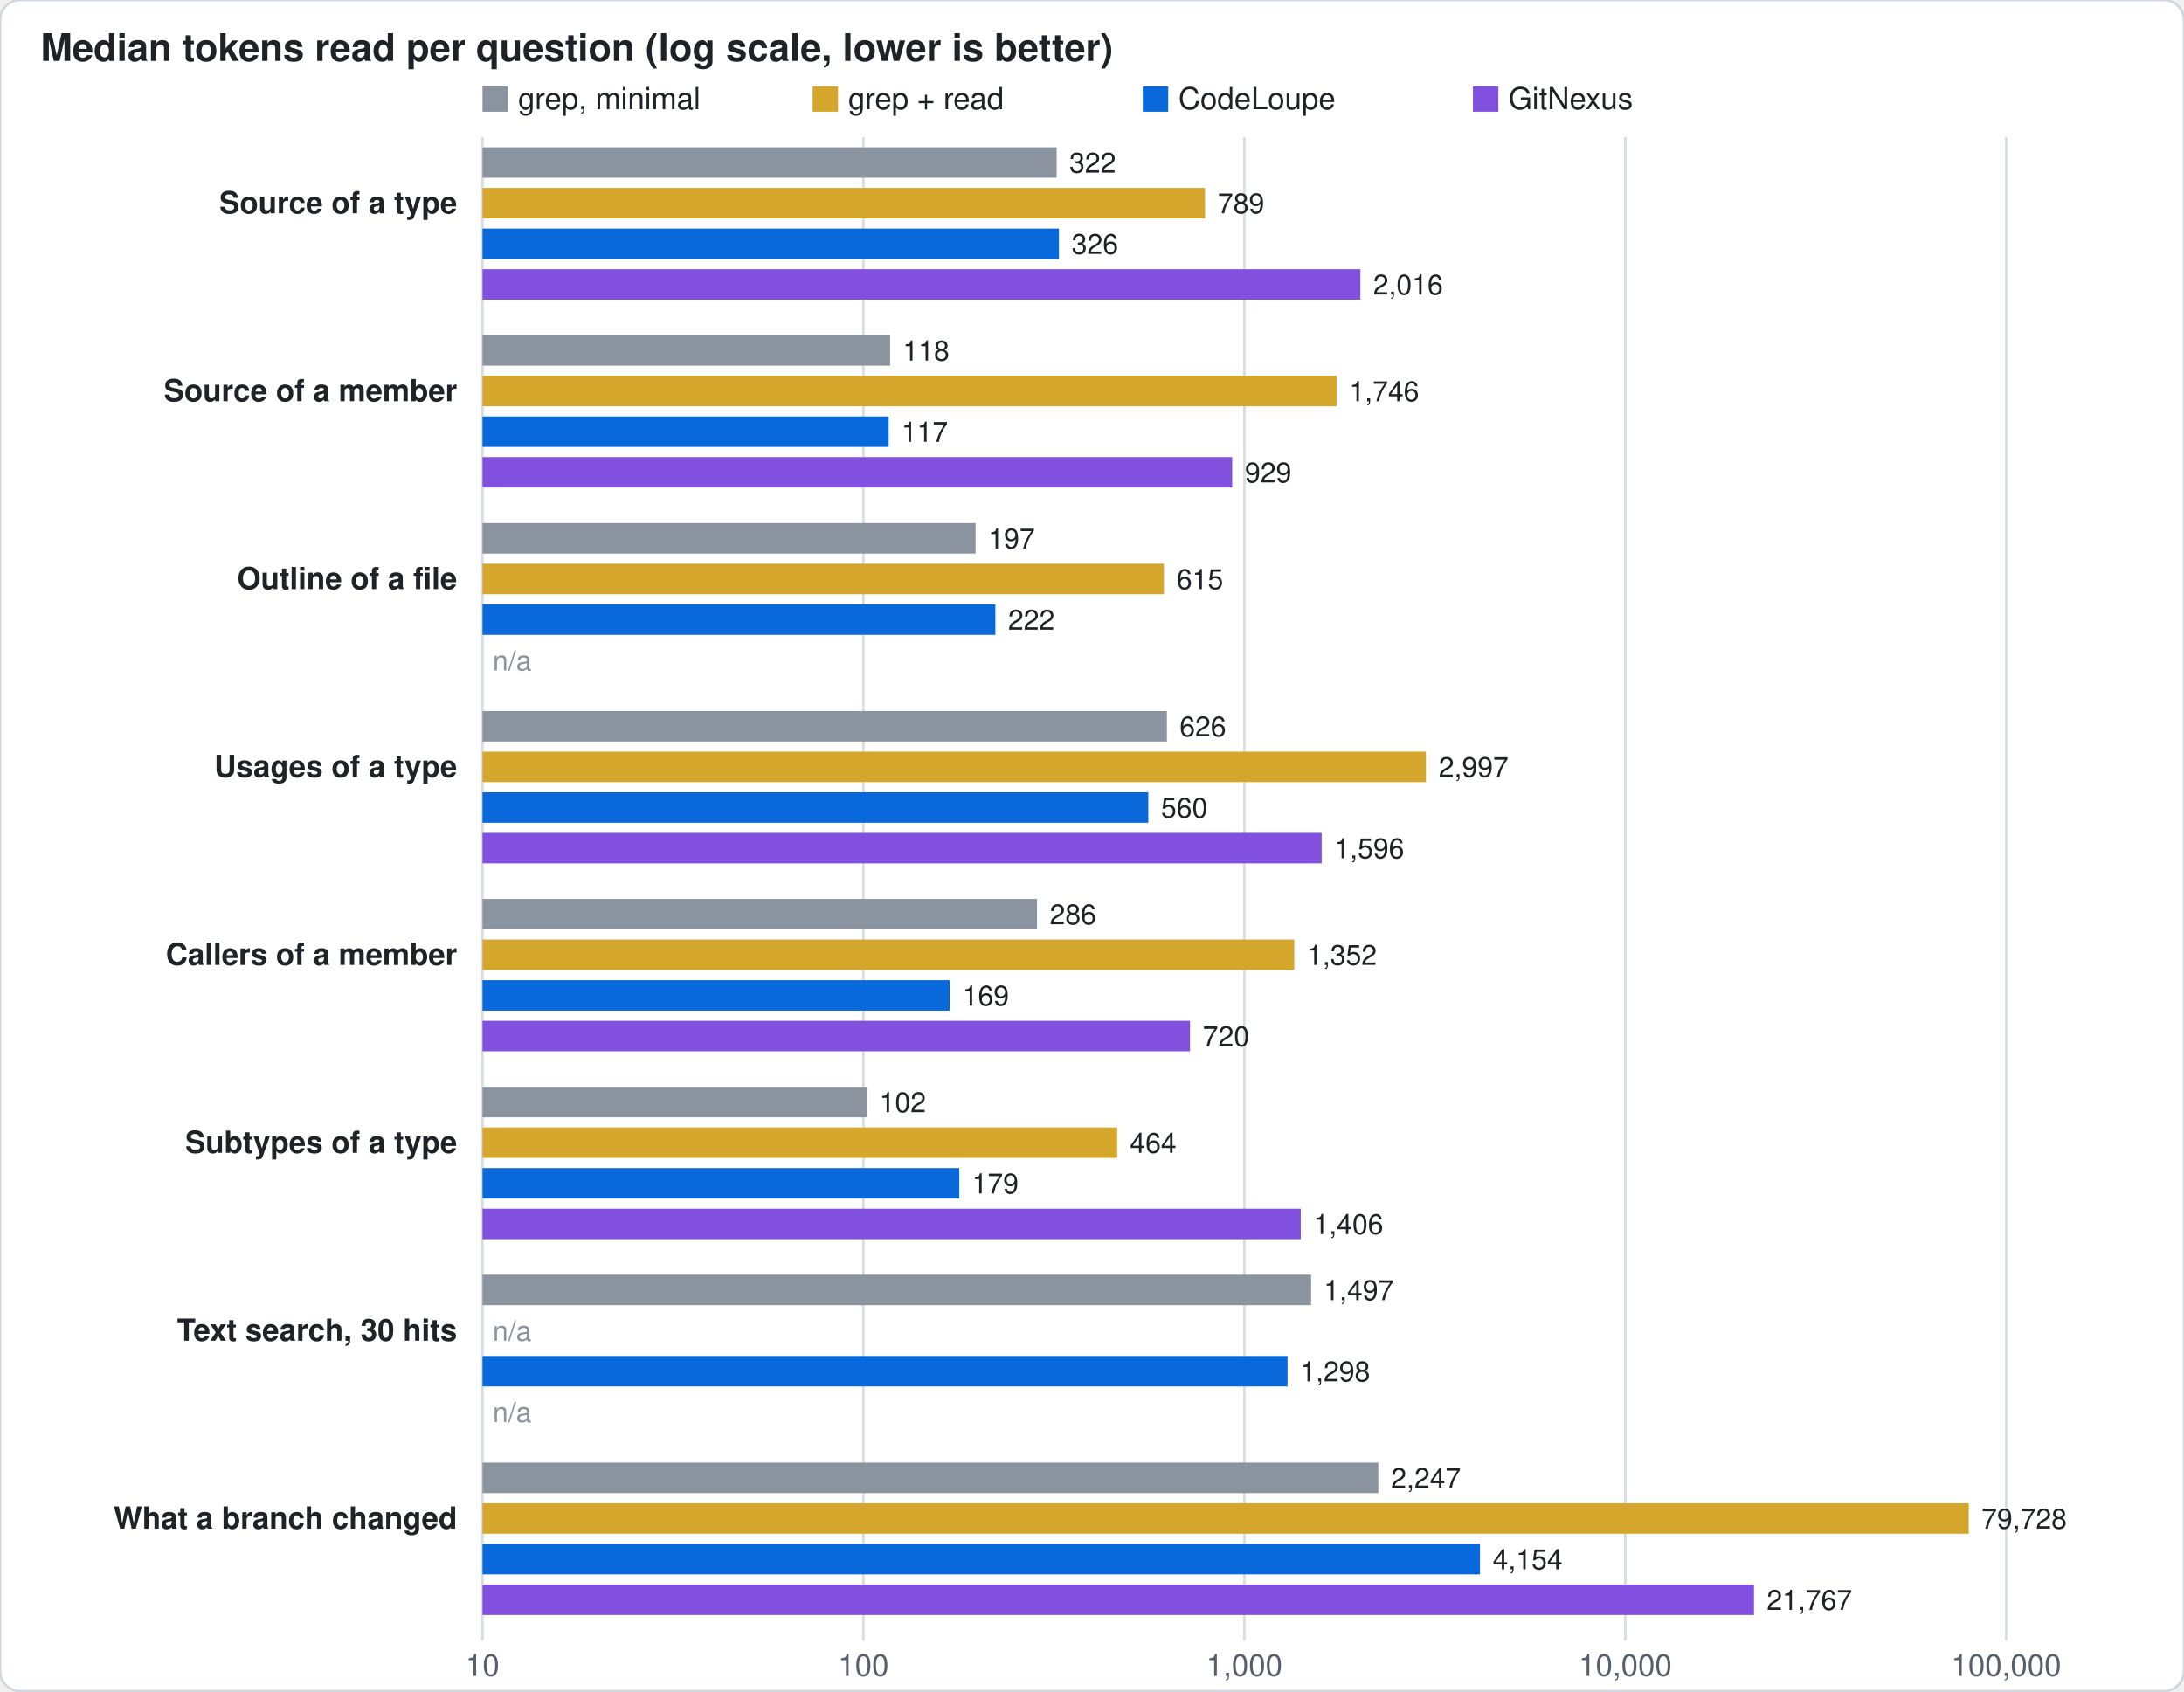
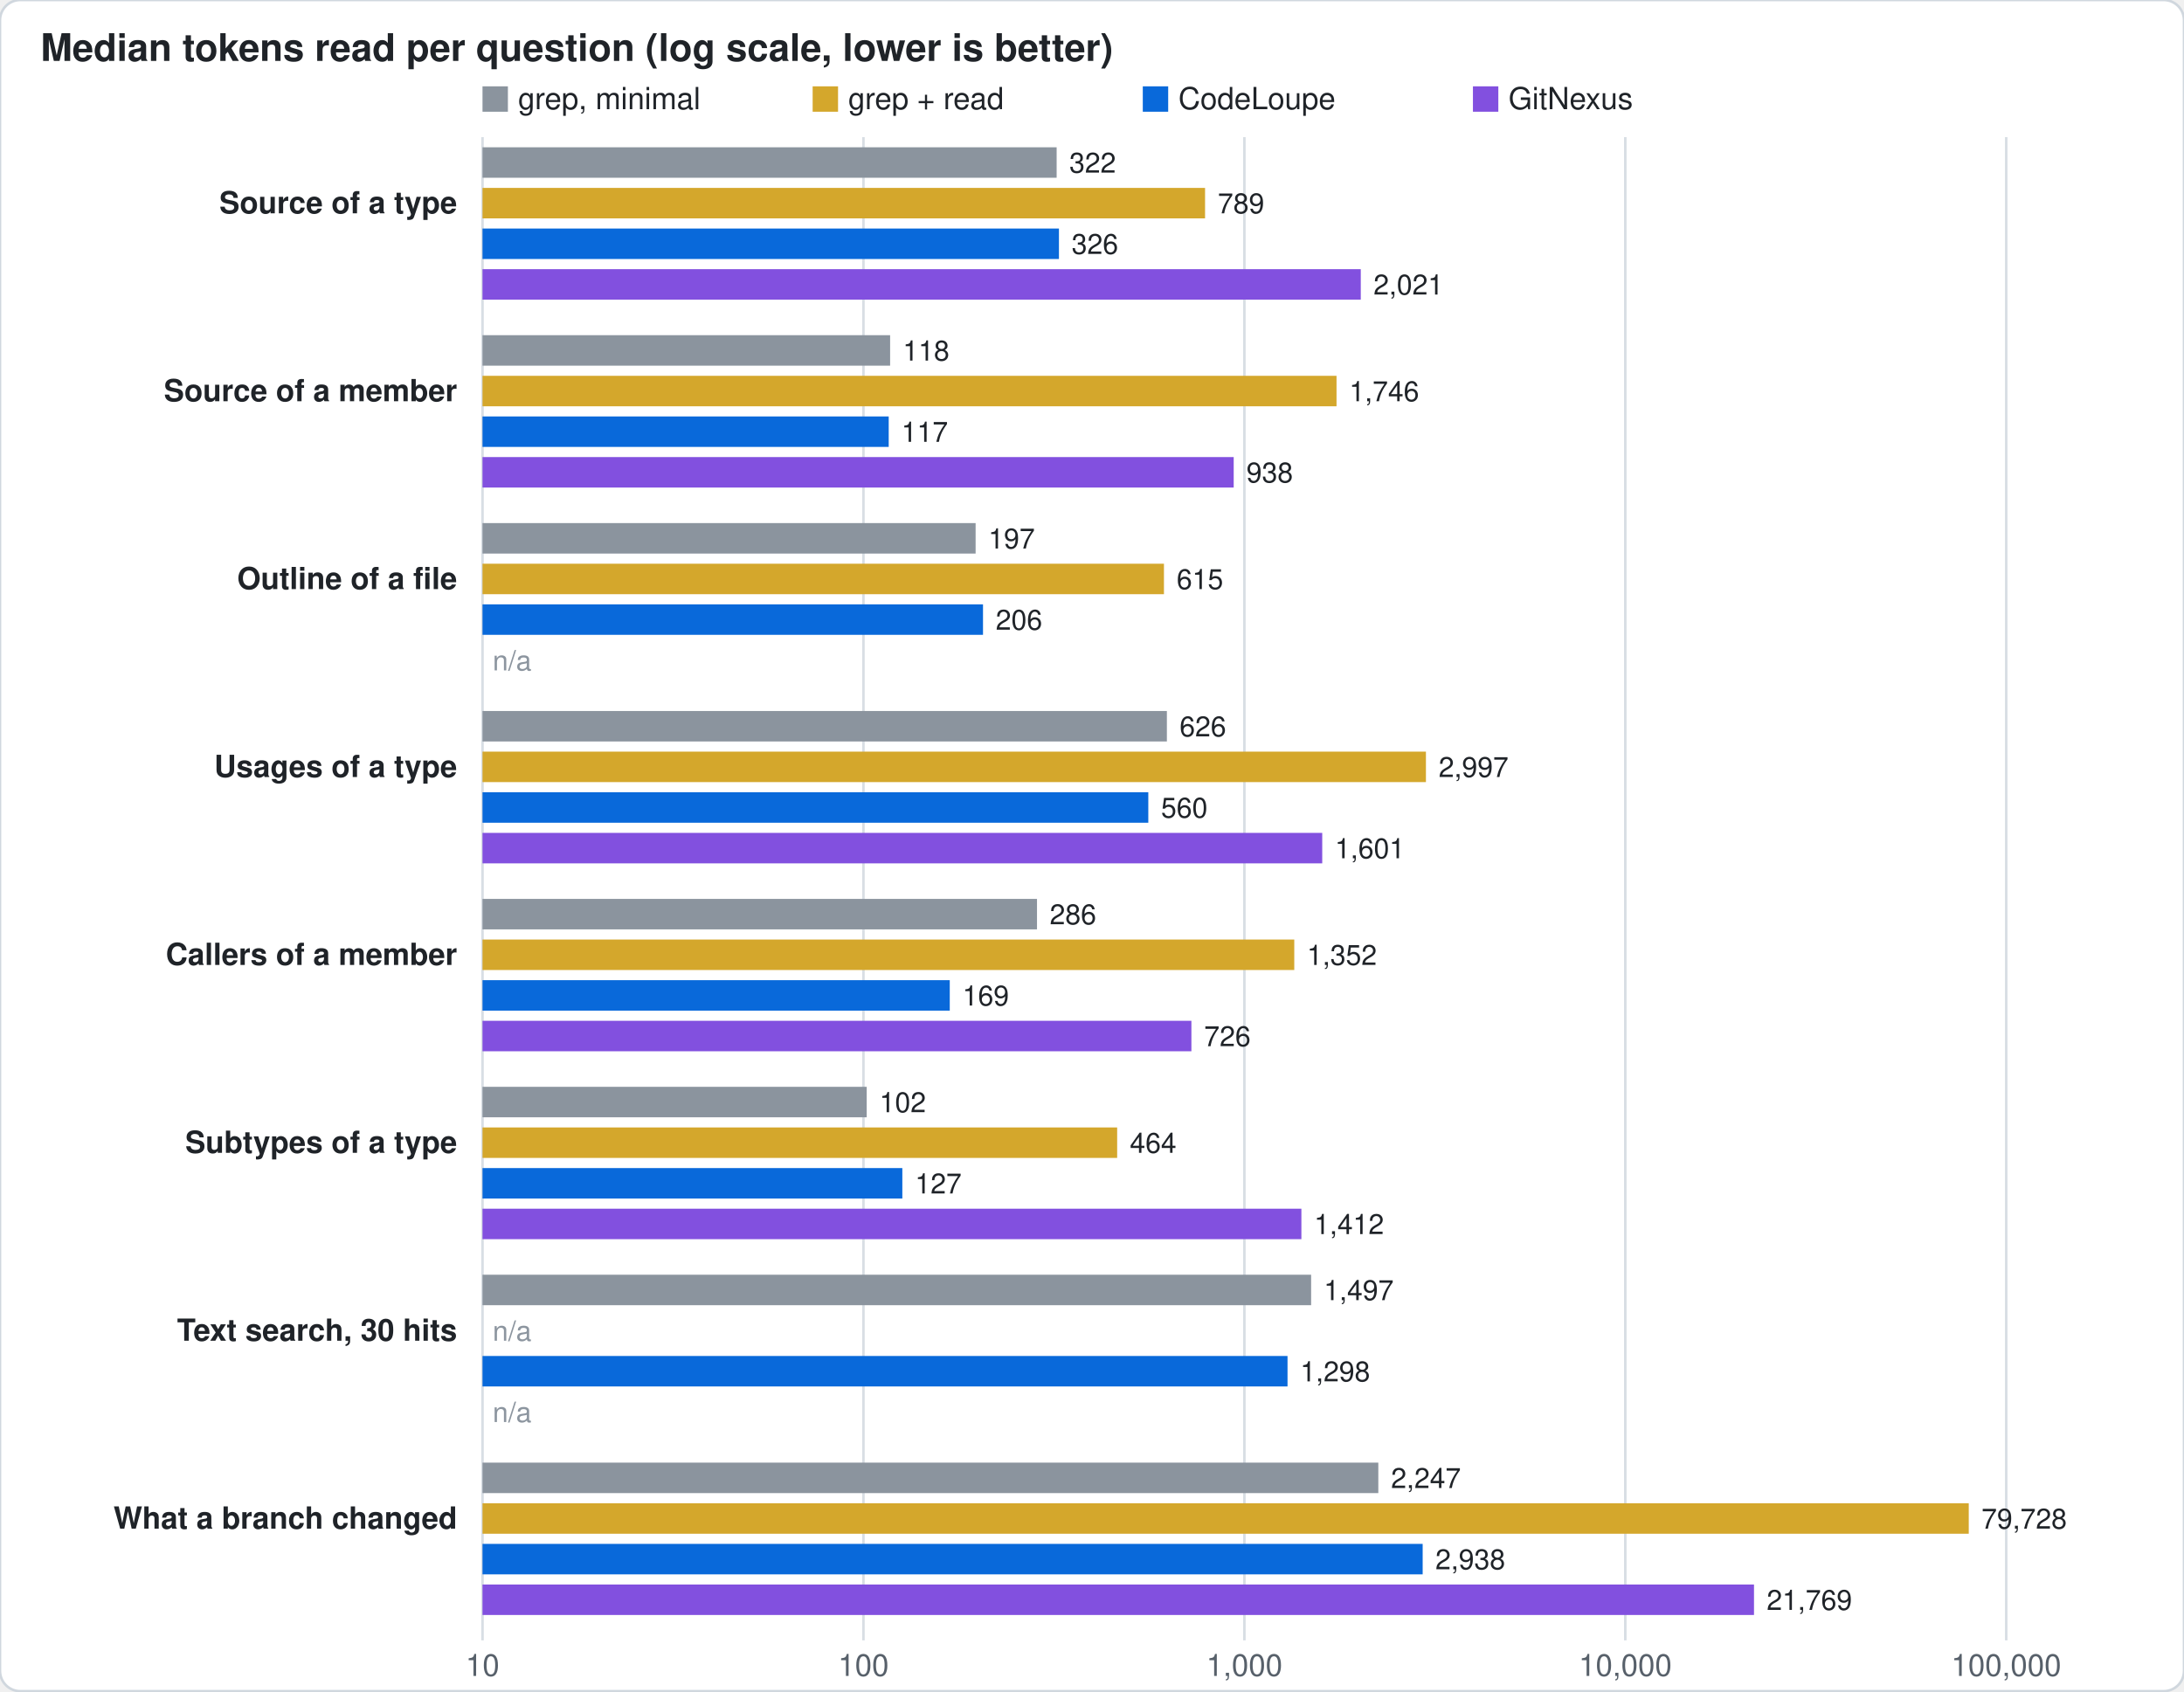
<svg xmlns="http://www.w3.org/2000/svg" width="860" height="666" viewBox="0 0 860 666" font-family="Segoe UI, Helvetica, Arial, sans-serif" font-size="12">
  <rect width="860" height="666" rx="8" fill="#ffffff" stroke="#d0d7de" />
  <text x="16" y="24" font-size="15" font-weight="600" fill="#1f2328">Median tokens read per question (log scale, lower is better)</text>
  <rect x="190" y="34" width="10" height="10" fill="#8b949e" />
  <text x="204" y="43" fill="#1f2328">grep, minimal</text>
  <rect x="320" y="34" width="10" height="10" fill="#d4a72c" />
  <text x="334" y="43" fill="#1f2328">grep + read</text>
  <rect x="450" y="34" width="10" height="10" fill="#0969da" />
  <text x="464" y="43" fill="#1f2328">CodeLoupe</text>
  <rect x="580" y="34" width="10" height="10" fill="#8250df" />
  <text x="594" y="43" fill="#1f2328">GitNexus</text>
  <line x1="190" y1="54" x2="190" y2="646" stroke="#d8dee4" />
  <text x="190" y="660" text-anchor="middle" fill="#57606a">10</text>
  <line x1="340" y1="54" x2="340" y2="646" stroke="#d8dee4" />
  <text x="340" y="660" text-anchor="middle" fill="#57606a">100</text>
  <line x1="490" y1="54" x2="490" y2="646" stroke="#d8dee4" />
  <text x="490" y="660" text-anchor="middle" fill="#57606a">1,000</text>
  <line x1="640" y1="54" x2="640" y2="646" stroke="#d8dee4" />
  <text x="640" y="660" text-anchor="middle" fill="#57606a">10,000</text>
  <line x1="790" y1="54" x2="790" y2="646" stroke="#d8dee4" />
  <text x="790" y="660" text-anchor="middle" fill="#57606a">100,000</text>
  <text x="180" y="84" text-anchor="end" fill="#1f2328" font-weight="600">Source of a type</text>
  <rect x="190" y="58" width="226.077" height="12" fill="#8b949e" />
  <text x="421.077" y="68" fill="#1f2328" font-size="11">322</text>
  <rect x="190" y="74" width="284.52" height="12" fill="#d4a72c" />
  <text x="479.52" y="84" fill="#1f2328" font-size="11">789</text>
  <rect x="190" y="90" width="226.983" height="12" fill="#0969da" />
  <text x="421.983" y="100" fill="#1f2328" font-size="11">326</text>
-   <rect x="190" y="106" width="345.674" height="12" fill="#8250df" />
-   <text x="540.674" y="116" fill="#1f2328" font-size="11">2,016</text>
+   <rect x="190" y="106" width="345.835" height="12" fill="#8250df" />
+   <text x="540.835" y="116" fill="#1f2328" font-size="11">2,021</text>
  <text x="180" y="158" text-anchor="end" fill="#1f2328" font-weight="600">Source of a member</text>
  <rect x="190" y="132" width="160.506" height="12" fill="#8b949e" />
  <text x="355.506" y="142" fill="#1f2328" font-size="11">118</text>
  <rect x="190" y="148" width="336.288" height="12" fill="#d4a72c" />
  <text x="531.288" y="158" fill="#1f2328" font-size="11">1,746</text>
  <rect x="190" y="164" width="159.949" height="12" fill="#0969da" />
  <text x="354.949" y="174" fill="#1f2328" font-size="11">117</text>
-   <rect x="190" y="180" width="295.202" height="12" fill="#8250df" />
-   <text x="490.202" y="190" fill="#1f2328" font-size="11">929</text>
+   <rect x="190" y="180" width="295.796" height="12" fill="#8250df" />
+   <text x="490.796" y="190" fill="#1f2328" font-size="11">938</text>
  <text x="180" y="232" text-anchor="end" fill="#1f2328" font-weight="600">Outline of a file</text>
  <rect x="190" y="206" width="194.17" height="12" fill="#8b949e" />
  <text x="389.17" y="216" fill="#1f2328" font-size="11">197</text>
  <rect x="190" y="222" width="268.331" height="12" fill="#d4a72c" />
  <text x="463.331" y="232" fill="#1f2328" font-size="11">615</text>
-   <rect x="190" y="238" width="201.953" height="12" fill="#0969da" />
-   <text x="396.953" y="248" fill="#1f2328" font-size="11">222</text>
+   <rect x="190" y="238" width="197.08" height="12" fill="#0969da" />
+   <text x="392.08" y="248" fill="#1f2328" font-size="11">206</text>
  <text x="194" y="264" fill="#8c959f" font-size="11">n/a</text>
  <text x="180" y="306" text-anchor="end" fill="#1f2328" font-weight="600">Usages of a type</text>
  <rect x="190" y="280" width="269.486" height="12" fill="#8b949e" />
  <text x="464.486" y="290" fill="#1f2328" font-size="11">626</text>
  <rect x="190" y="296" width="371.492" height="12" fill="#d4a72c" />
  <text x="566.492" y="306" fill="#1f2328" font-size="11">2,997</text>
  <rect x="190" y="312" width="262.17" height="12" fill="#0969da" />
  <text x="457.17" y="322" fill="#1f2328" font-size="11">560</text>
-   <rect x="190" y="328" width="330.435" height="12" fill="#8250df" />
-   <text x="525.435" y="338" fill="#1f2328" font-size="11">1,596</text>
+   <rect x="190" y="328" width="330.659" height="12" fill="#8250df" />
+   <text x="525.659" y="338" fill="#1f2328" font-size="11">1,601</text>
  <text x="180" y="380" text-anchor="end" fill="#1f2328" font-weight="600">Callers of a member</text>
  <rect x="190" y="354" width="218.341" height="12" fill="#8b949e" />
  <text x="413.341" y="364" fill="#1f2328" font-size="11">286</text>
  <rect x="190" y="370" width="319.647" height="12" fill="#d4a72c" />
  <text x="514.647" y="380" fill="#1f2328" font-size="11">1,352</text>
  <rect x="190" y="386" width="183.99" height="12" fill="#0969da" />
  <text x="378.99" y="396" fill="#1f2328" font-size="11">169</text>
-   <rect x="190" y="402" width="278.6" height="12" fill="#8250df" />
-   <text x="473.6" y="412" fill="#1f2328" font-size="11">720</text>
+   <rect x="190" y="402" width="279.14" height="12" fill="#8250df" />
+   <text x="474.14" y="412" fill="#1f2328" font-size="11">726</text>
  <text x="180" y="454" text-anchor="end" fill="#1f2328" font-weight="600">Subtypes of a type</text>
  <rect x="190" y="428" width="151.29" height="12" fill="#8b949e" />
  <text x="346.29" y="438" fill="#1f2328" font-size="11">102</text>
  <rect x="190" y="444" width="249.907" height="12" fill="#d4a72c" />
  <text x="444.907" y="454" fill="#1f2328" font-size="11">464</text>
-   <rect x="190" y="460" width="187.746" height="12" fill="#0969da" />
-   <text x="382.746" y="470" fill="#1f2328" font-size="11">179</text>
-   <rect x="190" y="476" width="322.198" height="12" fill="#8250df" />
-   <text x="517.198" y="486" fill="#1f2328" font-size="11">1,406</text>
+   <rect x="190" y="460" width="165.314" height="12" fill="#0969da" />
+   <text x="360.314" y="470" fill="#1f2328" font-size="11">127</text>
+   <rect x="190" y="476" width="322.452" height="12" fill="#8250df" />
+   <text x="517.452" y="486" fill="#1f2328" font-size="11">1,412</text>
  <text x="180" y="528" text-anchor="end" fill="#1f2328" font-weight="600">Text search, 30 hits</text>
  <rect x="190" y="502" width="326.283" height="12" fill="#8b949e" />
  <text x="521.283" y="512" fill="#1f2328" font-size="11">1,497</text>
  <text x="194" y="528" fill="#8c959f" font-size="11">n/a</text>
  <rect x="190" y="534" width="316.991" height="12" fill="#0969da" />
  <text x="511.991" y="544" fill="#1f2328" font-size="11">1,298</text>
  <text x="194" y="560" fill="#8c959f" font-size="11">n/a</text>
  <text x="180" y="602" text-anchor="end" fill="#1f2328" font-weight="600">What a branch changed</text>
  <rect x="190" y="576" width="352.74" height="12" fill="#8b949e" />
  <text x="547.74" y="586" fill="#1f2328" font-size="11">2,247</text>
  <rect x="190" y="592" width="585.242" height="12" fill="#d4a72c" />
  <text x="780.242" y="602" fill="#1f2328" font-size="11">79,728</text>
-   <rect x="190" y="608" width="392.77" height="12" fill="#0969da" />
-   <text x="587.77" y="618" fill="#1f2328" font-size="11">4,154</text>
-   <rect x="190" y="624" width="500.67" height="12" fill="#8250df" />
-   <text x="695.67" y="634" fill="#1f2328" font-size="11">21,767</text>
+   <rect x="190" y="608" width="370.208" height="12" fill="#0969da" />
+   <text x="565.208" y="618" fill="#1f2328" font-size="11">2,938</text>
+   <rect x="190" y="624" width="500.676" height="12" fill="#8250df" />
+   <text x="695.676" y="634" fill="#1f2328" font-size="11">21,769</text>
</svg>
